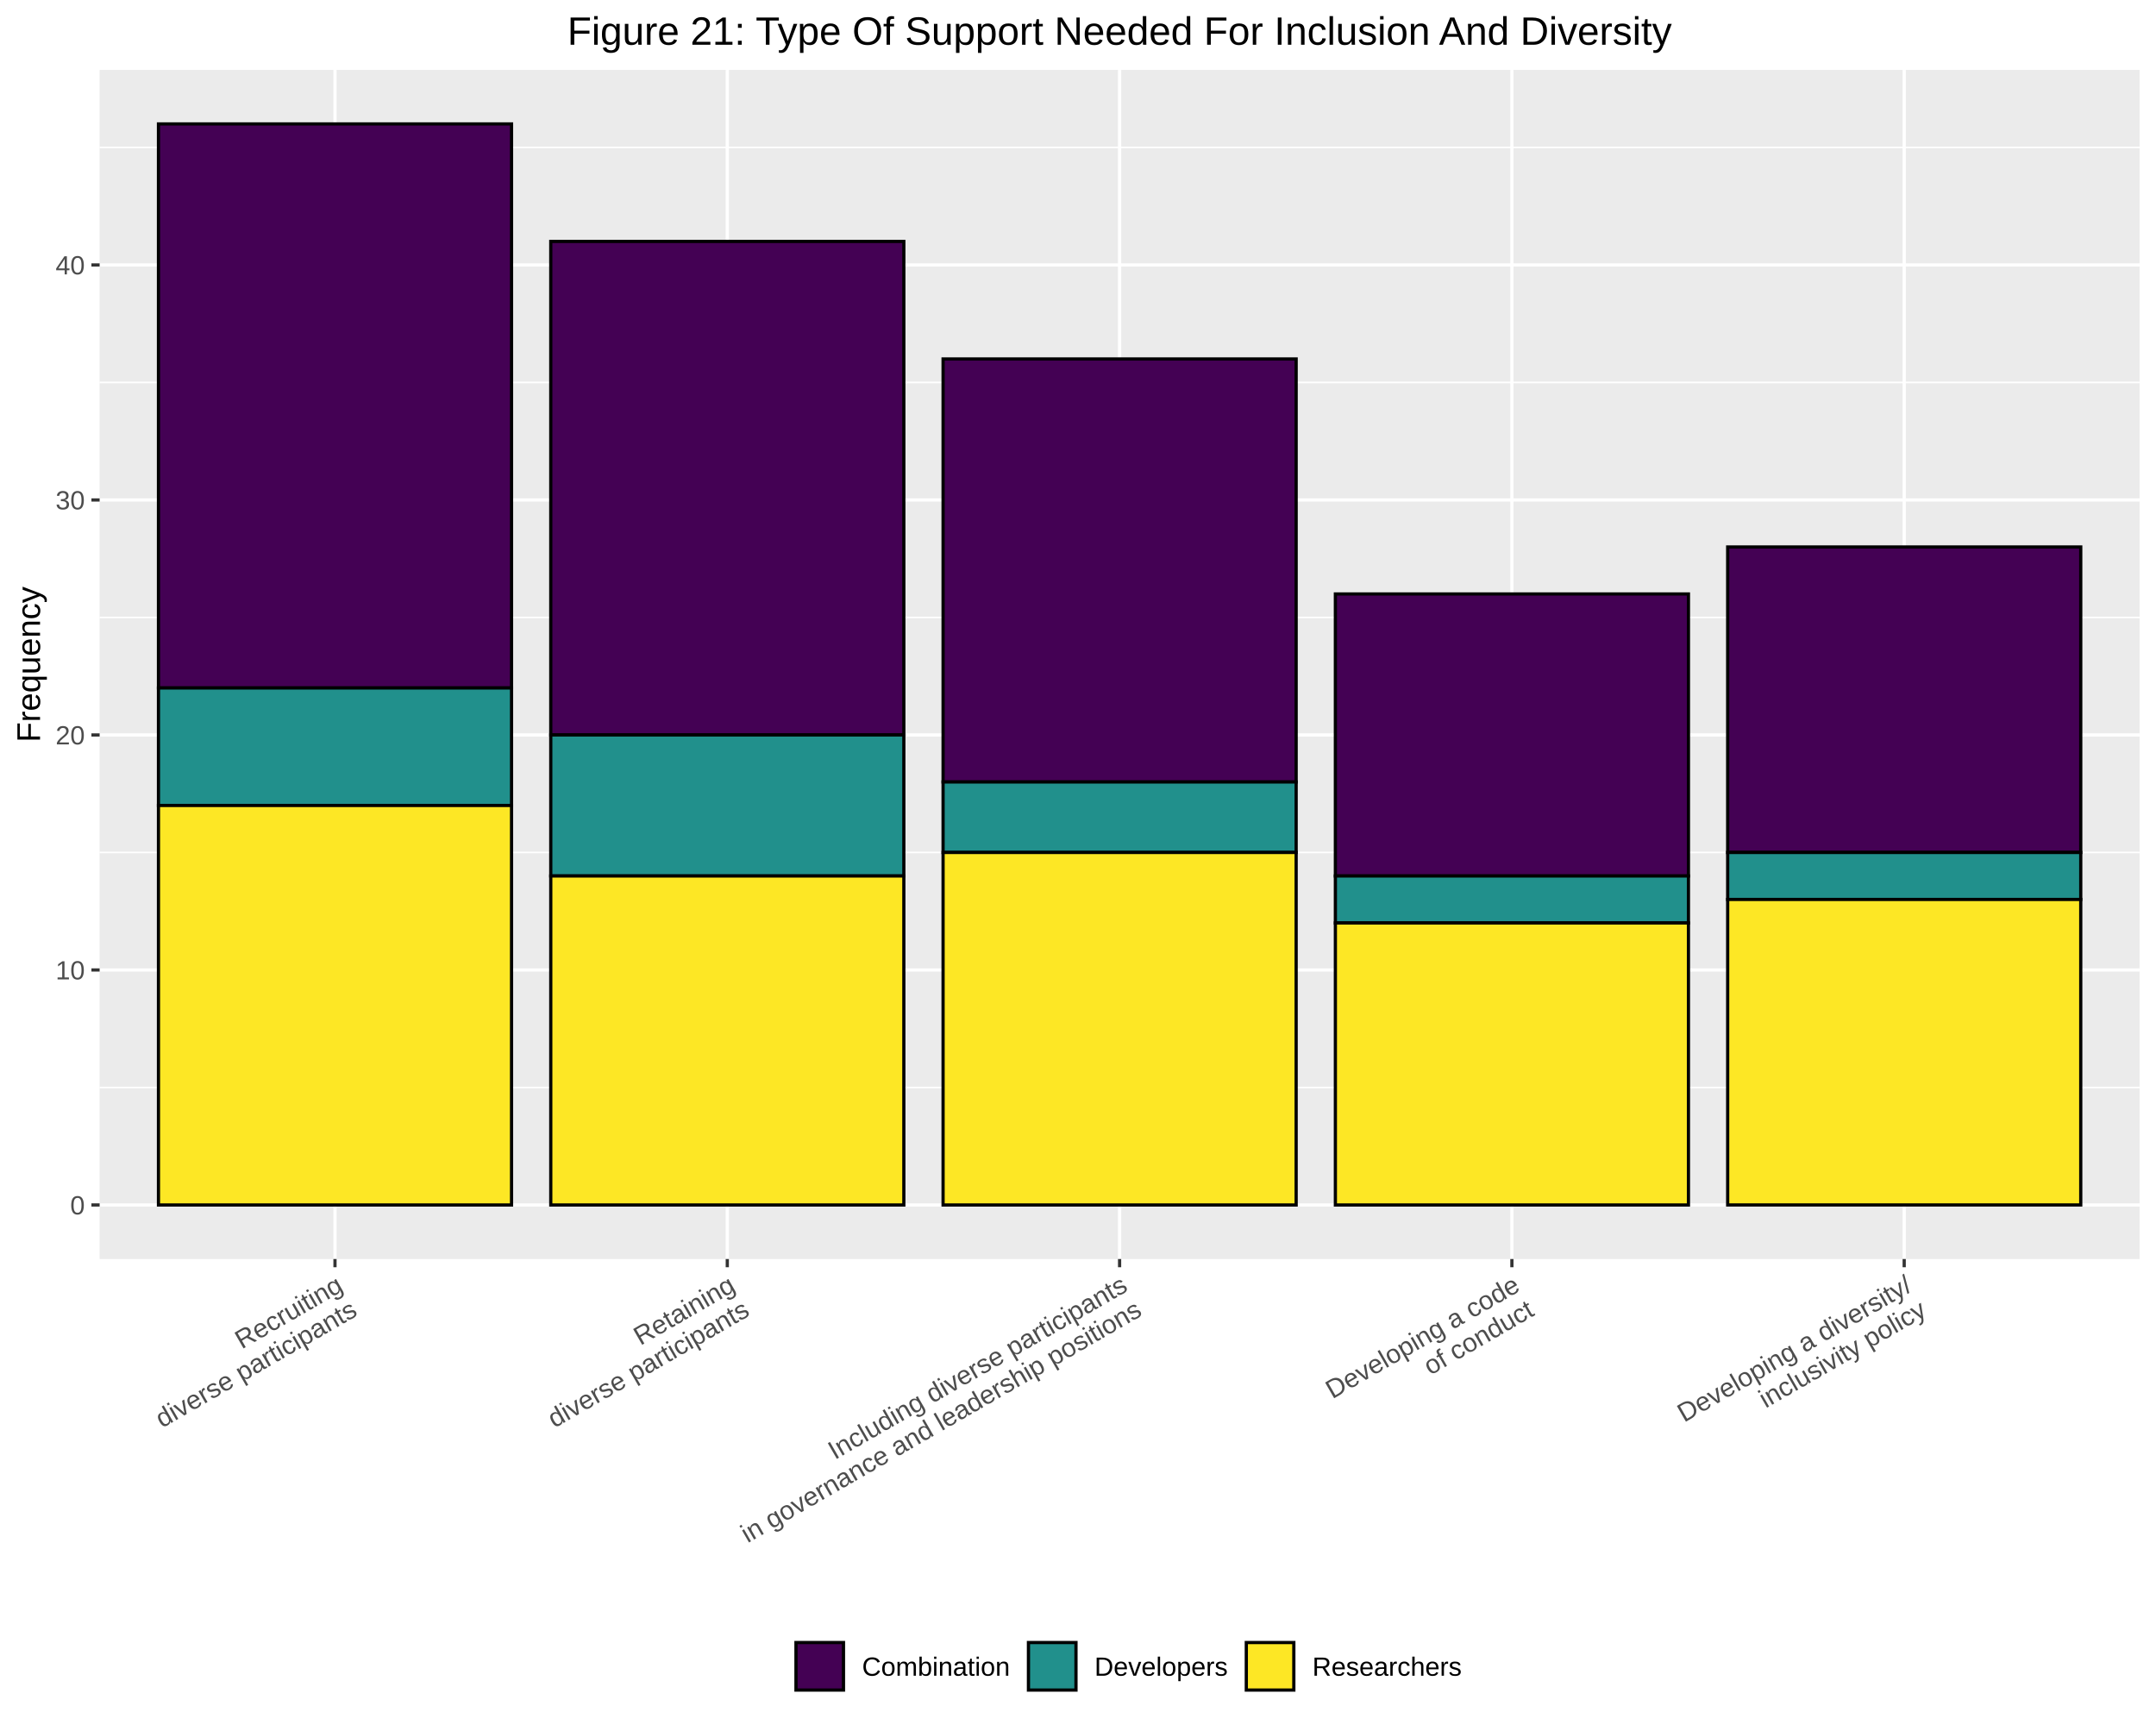
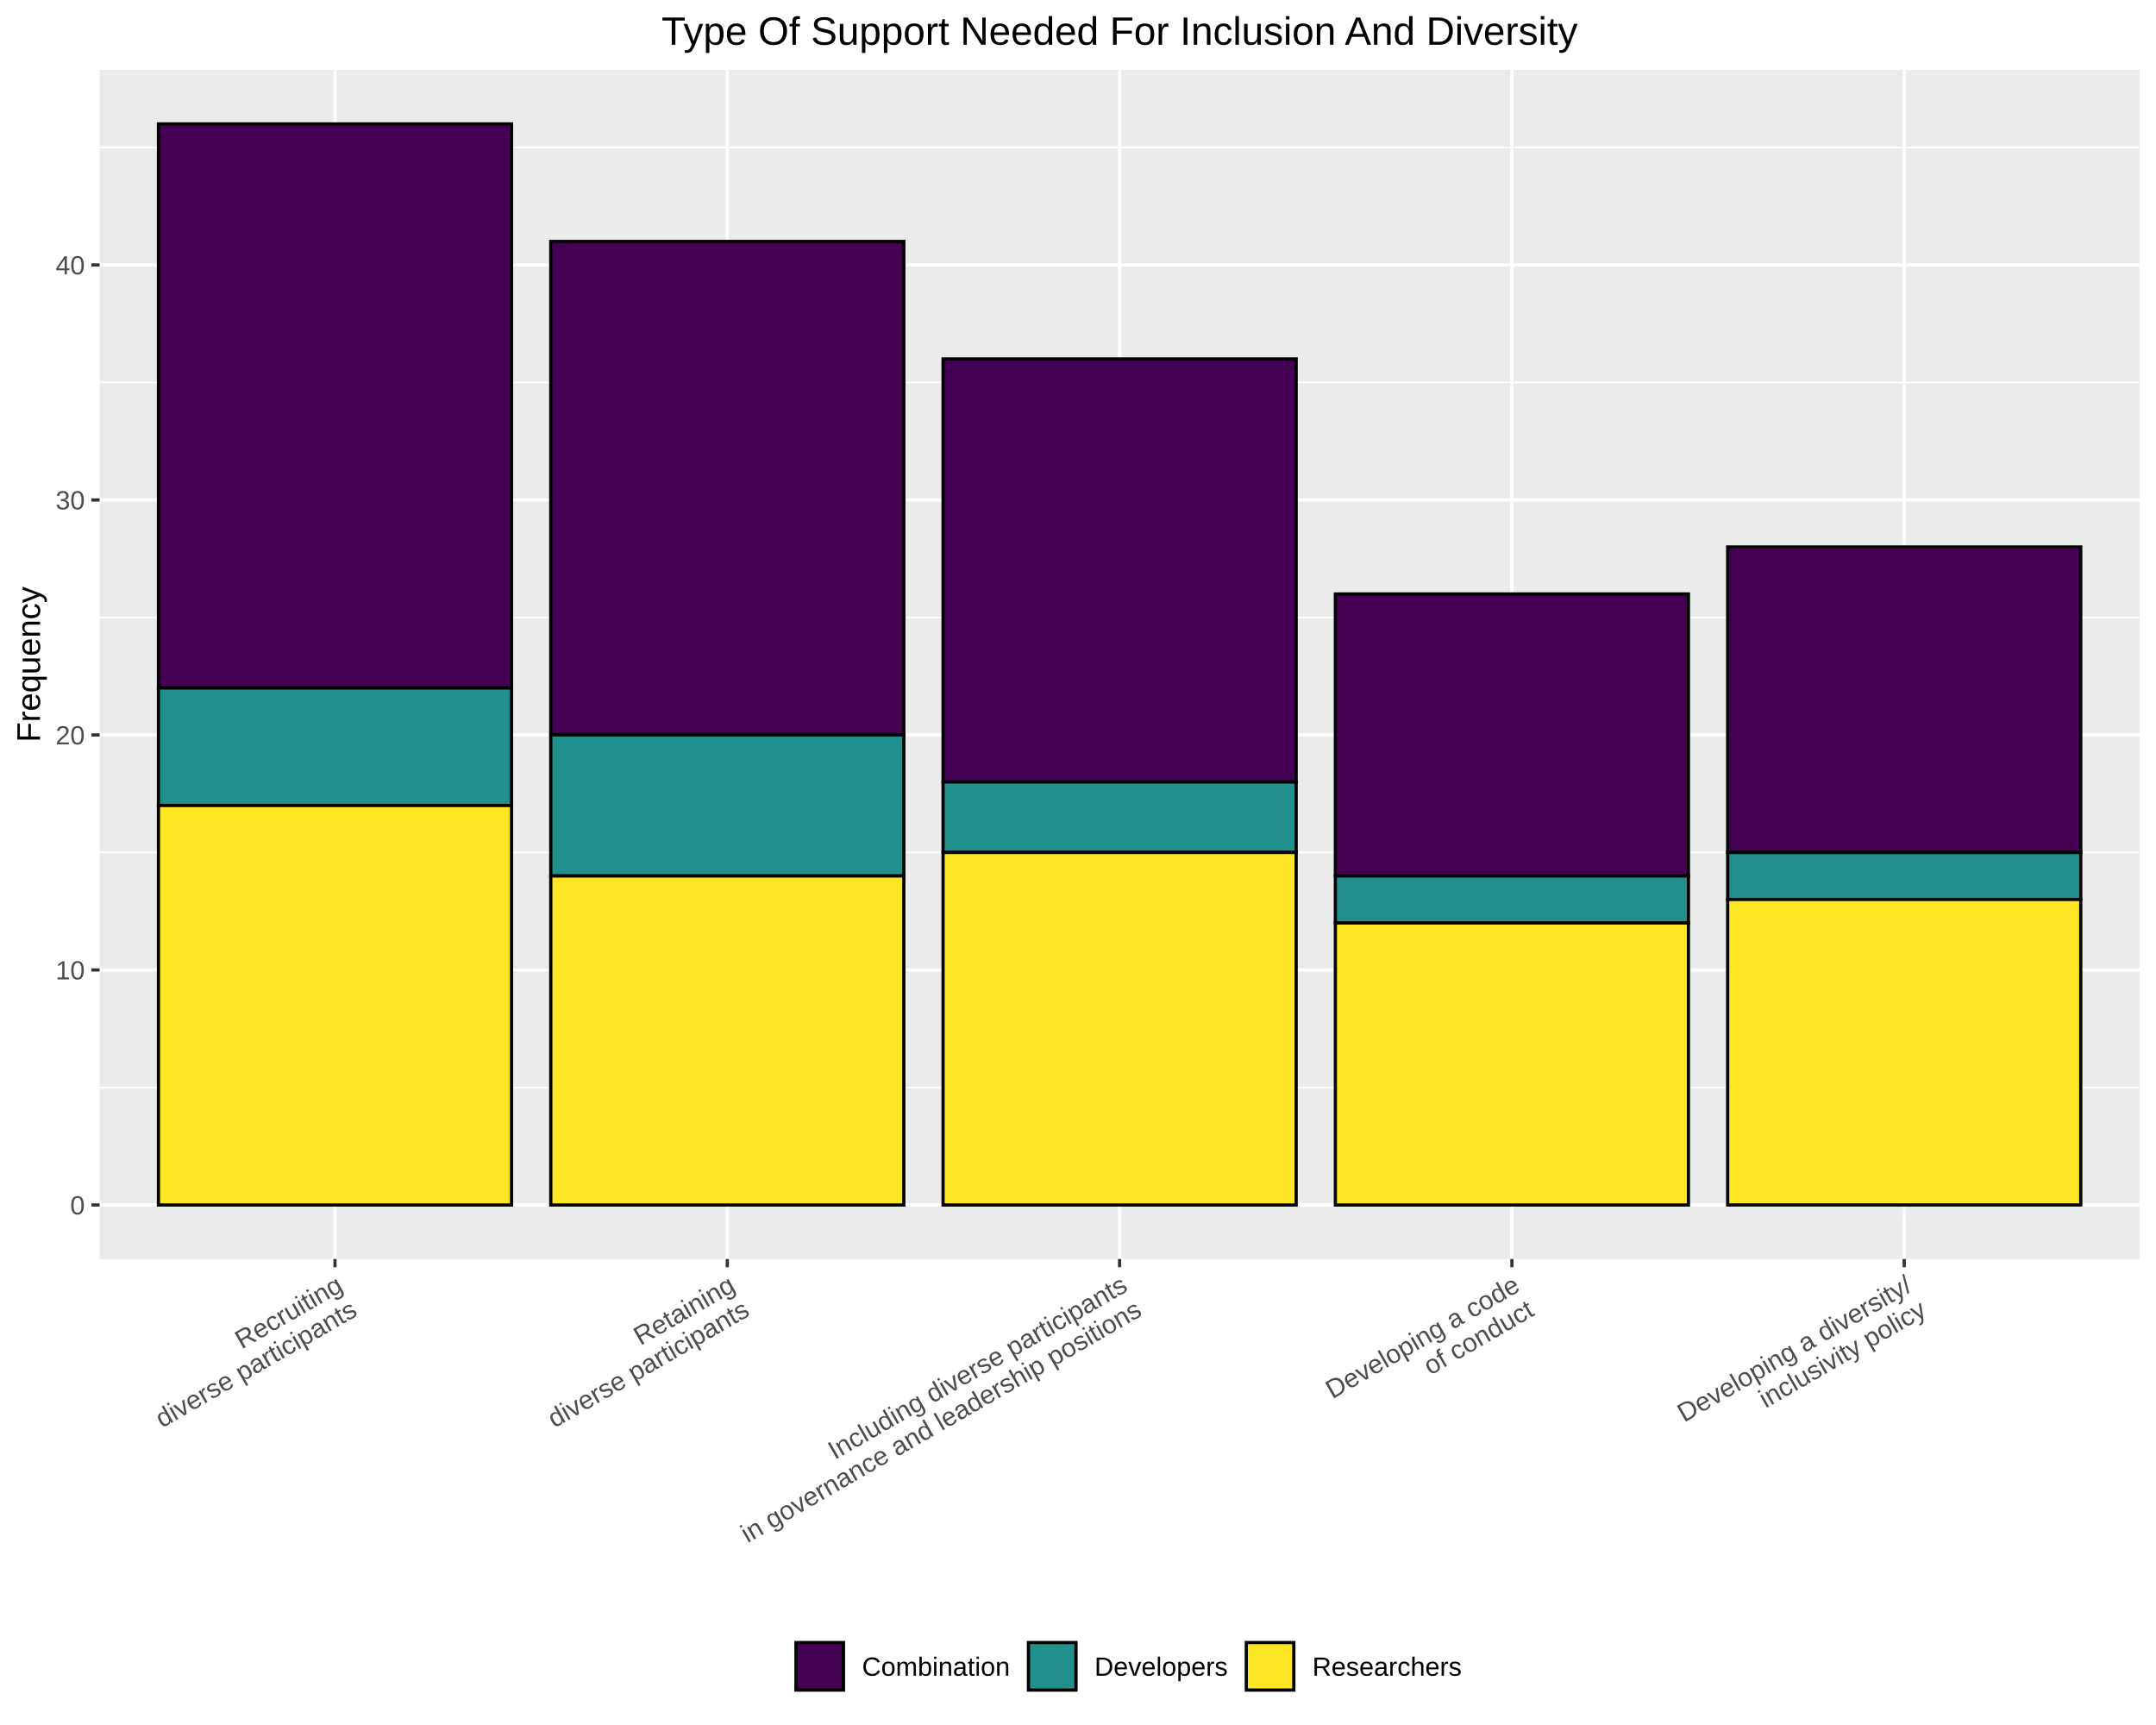
<svg xmlns="http://www.w3.org/2000/svg" class="svglite" width="720.00pt" height="576.00pt" viewBox="0 0 720.00 576.00">
  <defs>
    <style type="text/css">
    .svglite line, .svglite polyline, .svglite polygon, .svglite path, .svglite rect, .svglite circle {
      fill: none;
      stroke: #000000;
      stroke-linecap: round;
      stroke-linejoin: round;
      stroke-miterlimit: 10.00;
    }
    .svglite text {
      white-space: pre;
    }
  </style>
  </defs>
  <rect width="100%" height="100%" style="stroke: none; fill: #FFFFFF;" />
  <defs>
    <clipPath id="cpMC4wMHw3MjAuMDB8MC4wMHw1NzYuMDA=">
      <rect x="0.00" y="0.00" width="720.00" height="576.00" />
    </clipPath>
  </defs>
  <g clip-path="url(#cpMC4wMHw3MjAuMDB8MC4wMHw1NzYuMDA=)">
    <rect x="0.00" y="0.00" width="720.00" height="576.00" style="stroke-width: 1.07; stroke: #FFFFFF; fill: #FFFFFF;" />
  </g>
  <defs>
    <clipPath id="cpMzMuMjd8NzE0LjUyfDIzLjM0fDQyMC40MQ==">
      <rect x="33.27" y="23.34" width="681.25" height="397.07" />
    </clipPath>
  </defs>
  <g clip-path="url(#cpMzMuMjd8NzE0LjUyfDIzLjM0fDQyMC40MQ==)">
    <rect x="33.27" y="23.34" width="681.25" height="397.07" style="stroke-width: 1.07; stroke: none; fill: #EBEBEB;" />
    <polyline points="33.27,363.12 714.52,363.12 " style="stroke-width: 0.53; stroke: #FFFFFF; stroke-linecap: butt;" />
    <polyline points="33.27,284.65 714.52,284.65 " style="stroke-width: 0.53; stroke: #FFFFFF; stroke-linecap: butt;" />
    <polyline points="33.27,206.18 714.52,206.18 " style="stroke-width: 0.53; stroke: #FFFFFF; stroke-linecap: butt;" />
    <polyline points="33.27,127.70 714.52,127.70 " style="stroke-width: 0.53; stroke: #FFFFFF; stroke-linecap: butt;" />
    <polyline points="33.27,49.23 714.52,49.23 " style="stroke-width: 0.53; stroke: #FFFFFF; stroke-linecap: butt;" />
    <polyline points="33.27,402.36 714.52,402.36 " style="stroke-width: 1.07; stroke: #FFFFFF; stroke-linecap: butt;" />
    <polyline points="33.27,323.89 714.52,323.89 " style="stroke-width: 1.07; stroke: #FFFFFF; stroke-linecap: butt;" />
    <polyline points="33.27,245.41 714.52,245.41 " style="stroke-width: 1.07; stroke: #FFFFFF; stroke-linecap: butt;" />
    <polyline points="33.27,166.94 714.52,166.94 " style="stroke-width: 1.07; stroke: #FFFFFF; stroke-linecap: butt;" />
    <polyline points="33.27,88.47 714.52,88.47 " style="stroke-width: 1.07; stroke: #FFFFFF; stroke-linecap: butt;" />
    <polyline points="111.87,420.41 111.87,23.34 " style="stroke-width: 1.07; stroke: #FFFFFF; stroke-linecap: butt;" />
    <polyline points="242.88,420.41 242.88,23.34 " style="stroke-width: 1.07; stroke: #FFFFFF; stroke-linecap: butt;" />
    <polyline points="373.89,420.41 373.89,23.34 " style="stroke-width: 1.07; stroke: #FFFFFF; stroke-linecap: butt;" />
    <polyline points="504.90,420.41 504.90,23.34 " style="stroke-width: 1.07; stroke: #FFFFFF; stroke-linecap: butt;" />
    <polyline points="635.91,420.41 635.91,23.34 " style="stroke-width: 1.07; stroke: #FFFFFF; stroke-linecap: butt;" />
    <rect x="52.92" y="41.38" width="117.91" height="188.33" style="stroke-width: 1.07; stroke-linecap: square; stroke-linejoin: miter; fill: #440154;" />
    <rect x="52.92" y="229.72" width="117.91" height="39.24" style="stroke-width: 1.07; stroke-linecap: square; stroke-linejoin: miter; fill: #21908C;" />
    <rect x="52.92" y="268.96" width="117.91" height="133.40" style="stroke-width: 1.07; stroke-linecap: square; stroke-linejoin: miter; fill: #FDE725;" />
    <rect x="183.93" y="80.62" width="117.91" height="164.79" style="stroke-width: 1.07; stroke-linecap: square; stroke-linejoin: miter; fill: #440154;" />
    <rect x="183.93" y="245.41" width="117.91" height="47.08" style="stroke-width: 1.07; stroke-linecap: square; stroke-linejoin: miter; fill: #21908C;" />
    <rect x="183.93" y="292.50" width="117.91" height="109.86" style="stroke-width: 1.07; stroke-linecap: square; stroke-linejoin: miter; fill: #FDE725;" />
    <rect x="314.94" y="119.86" width="117.91" height="141.25" style="stroke-width: 1.07; stroke-linecap: square; stroke-linejoin: miter; fill: #440154;" />
    <rect x="314.94" y="261.11" width="117.91" height="23.54" style="stroke-width: 1.07; stroke-linecap: square; stroke-linejoin: miter; fill: #21908C;" />
    <rect x="314.94" y="284.65" width="117.91" height="117.71" style="stroke-width: 1.07; stroke-linecap: square; stroke-linejoin: miter; fill: #FDE725;" />
    <rect x="445.95" y="198.33" width="117.91" height="94.17" style="stroke-width: 1.07; stroke-linecap: square; stroke-linejoin: miter; fill: #440154;" />
    <rect x="445.95" y="292.50" width="117.91" height="15.69" style="stroke-width: 1.07; stroke-linecap: square; stroke-linejoin: miter; fill: #21908C;" />
    <rect x="445.95" y="308.19" width="117.91" height="94.17" style="stroke-width: 1.07; stroke-linecap: square; stroke-linejoin: miter; fill: #FDE725;" />
    <rect x="576.96" y="182.64" width="117.91" height="102.01" style="stroke-width: 1.07; stroke-linecap: square; stroke-linejoin: miter; fill: #440154;" />
    <rect x="576.96" y="284.65" width="117.91" height="15.69" style="stroke-width: 1.07; stroke-linecap: square; stroke-linejoin: miter; fill: #21908C;" />
    <rect x="576.96" y="300.34" width="117.91" height="102.01" style="stroke-width: 1.07; stroke-linecap: square; stroke-linejoin: miter; fill: #FDE725;" />
  </g>
  <g clip-path="url(#cpMC4wMHw3MjAuMDB8MC4wMHw1NzYuMDA=)">
    <text x="28.34" y="405.51" text-anchor="end" style="font-size: 8.80px;fill: #4D4D4D; font-family: &quot;Arial&quot;;" textLength="4.90px" lengthAdjust="spacingAndGlyphs">0</text>
    <text x="28.34" y="327.04" text-anchor="end" style="font-size: 8.80px;fill: #4D4D4D; font-family: &quot;Arial&quot;;" textLength="9.79px" lengthAdjust="spacingAndGlyphs">10</text>
    <text x="28.34" y="248.57" text-anchor="end" style="font-size: 8.80px;fill: #4D4D4D; font-family: &quot;Arial&quot;;" textLength="9.79px" lengthAdjust="spacingAndGlyphs">20</text>
    <text x="28.34" y="170.09" text-anchor="end" style="font-size: 8.80px;fill: #4D4D4D; font-family: &quot;Arial&quot;;" textLength="9.79px" lengthAdjust="spacingAndGlyphs">30</text>
    <text x="28.34" y="91.62" text-anchor="end" style="font-size: 8.80px;fill: #4D4D4D; font-family: &quot;Arial&quot;;" textLength="9.79px" lengthAdjust="spacingAndGlyphs">40</text>
    <polyline points="30.53,402.36 33.27,402.36 " style="stroke-width: 1.07; stroke: #333333; stroke-linecap: butt;" />
    <polyline points="30.53,323.89 33.27,323.89 " style="stroke-width: 1.07; stroke: #333333; stroke-linecap: butt;" />
    <polyline points="30.53,245.41 33.27,245.41 " style="stroke-width: 1.07; stroke: #333333; stroke-linecap: butt;" />
    <polyline points="30.53,166.94 33.27,166.94 " style="stroke-width: 1.07; stroke: #333333; stroke-linecap: butt;" />
    <polyline points="30.53,88.47 33.27,88.47 " style="stroke-width: 1.07; stroke: #333333; stroke-linecap: butt;" />
    <polyline points="111.87,423.15 111.87,420.41 " style="stroke-width: 1.07; stroke: #333333; stroke-linecap: butt;" />
    <polyline points="242.88,423.15 242.88,420.41 " style="stroke-width: 1.07; stroke: #333333; stroke-linecap: butt;" />
    <polyline points="373.89,423.15 373.89,420.41 " style="stroke-width: 1.07; stroke: #333333; stroke-linecap: butt;" />
    <polyline points="504.90,423.15 504.90,420.41 " style="stroke-width: 1.07; stroke: #333333; stroke-linecap: butt;" />
    <polyline points="635.91,423.15 635.91,420.41 " style="stroke-width: 1.07; stroke: #333333; stroke-linecap: butt;" />
    <text transform="translate(115.03,430.80) rotate(-30)" text-anchor="end" style="font-size: 8.80px;fill: #4D4D4D; font-family: &quot;Arial&quot;;" textLength="39.61px" lengthAdjust="spacingAndGlyphs">Recruiting</text>
    <text transform="translate(119.78,439.03) rotate(-30)" text-anchor="end" style="font-size: 8.80px;fill: #4D4D4D; font-family: &quot;Arial&quot;;" textLength="78.24px" lengthAdjust="spacingAndGlyphs"> diverse participants</text>
    <text transform="translate(246.04,430.80) rotate(-30)" text-anchor="end" style="font-size: 8.80px;fill: #4D4D4D; font-family: &quot;Arial&quot;;" textLength="37.17px" lengthAdjust="spacingAndGlyphs">Retaining</text>
    <text transform="translate(250.79,439.03) rotate(-30)" text-anchor="end" style="font-size: 8.80px;fill: #4D4D4D; font-family: &quot;Arial&quot;;" textLength="78.24px" lengthAdjust="spacingAndGlyphs"> diverse participants</text>
    <text transform="translate(377.05,430.80) rotate(-30)" text-anchor="end" style="font-size: 8.80px;fill: #4D4D4D; font-family: &quot;Arial&quot;;" textLength="113.46px" lengthAdjust="spacingAndGlyphs">Including diverse participants</text>
    <text transform="translate(381.80,439.03) rotate(-30)" text-anchor="end" style="font-size: 8.80px;fill: #4D4D4D; font-family: &quot;Arial&quot;;" textLength="155.07px" lengthAdjust="spacingAndGlyphs"> in governance and leadership positions</text>
    <text transform="translate(508.06,430.80) rotate(-30)" text-anchor="end" style="font-size: 8.80px;fill: #4D4D4D; font-family: &quot;Arial&quot;;" textLength="72.89px" lengthAdjust="spacingAndGlyphs">Developing a code</text>
    <text transform="translate(512.81,439.03) rotate(-30)" text-anchor="end" style="font-size: 8.80px;fill: #4D4D4D; font-family: &quot;Arial&quot;;" textLength="43.04px" lengthAdjust="spacingAndGlyphs"> of conduct</text>
    <text transform="translate(639.07,430.80) rotate(-30)" text-anchor="end" style="font-size: 8.80px;fill: #4D4D4D; font-family: &quot;Arial&quot;;" textLength="88.51px" lengthAdjust="spacingAndGlyphs">Developing a diversity/</text>
    <text transform="translate(643.82,439.03) rotate(-30)" text-anchor="end" style="font-size: 8.80px;fill: #4D4D4D; font-family: &quot;Arial&quot;;" textLength="65.01px" lengthAdjust="spacingAndGlyphs"> inclusivity policy</text>
    <text transform="translate(13.37,221.87) rotate(-90)" text-anchor="middle" style="font-size: 11.00px; font-family: &quot;Arial&quot;;" textLength="51.98px" lengthAdjust="spacingAndGlyphs">Frequency</text>
    <rect x="254.16" y="542.28" width="239.47" height="28.24" style="stroke-width: 1.07; stroke: none; fill: #FFFFFF;" />
    <rect x="265.12" y="547.76" width="17.28" height="17.28" style="stroke-width: 1.07; stroke: none; fill: #F2F2F2;" />
    <rect x="265.82" y="548.47" width="15.86" height="15.86" style="stroke-width: 1.07; stroke-linecap: square; stroke-linejoin: miter; fill: #440154;" />
    <rect x="342.75" y="547.76" width="17.28" height="17.28" style="stroke-width: 1.07; stroke: none; fill: #F2F2F2;" />
    <rect x="343.46" y="548.47" width="15.86" height="15.86" style="stroke-width: 1.07; stroke-linecap: square; stroke-linejoin: miter; fill: #21908C;" />
    <rect x="415.50" y="547.76" width="17.28" height="17.28" style="stroke-width: 1.07; stroke: none; fill: #F2F2F2;" />
    <rect x="416.21" y="548.47" width="15.86" height="15.86" style="stroke-width: 1.07; stroke-linecap: square; stroke-linejoin: miter; fill: #FDE725;" />
    <text x="287.88" y="559.55" style="font-size: 8.80px; font-family: &quot;Arial&quot;;" textLength="49.40px" lengthAdjust="spacingAndGlyphs">Combination</text>
    <text x="365.51" y="559.55" style="font-size: 8.80px; font-family: &quot;Arial&quot;;" textLength="44.51px" lengthAdjust="spacingAndGlyphs">Developers</text>
    <text x="438.26" y="559.55" style="font-size: 8.80px; font-family: &quot;Arial&quot;;" textLength="49.89px" lengthAdjust="spacingAndGlyphs">Researchers</text>
-     <text x="373.89" y="14.94" text-anchor="middle" style="font-size: 13.20px; font-family: &quot;Arial&quot;;" textLength="370.26px" lengthAdjust="spacingAndGlyphs">Figure 21: Type Of Support Needed For Inclusion And Diversity</text>
+     <text x="373.89" y="14.94" text-anchor="middle" style="font-size: 13.20px; font-family: &quot;Arial&quot;;" textLength="307.20px" lengthAdjust="spacingAndGlyphs">Type Of Support Needed For Inclusion And Diversity</text>
  </g>
</svg>
